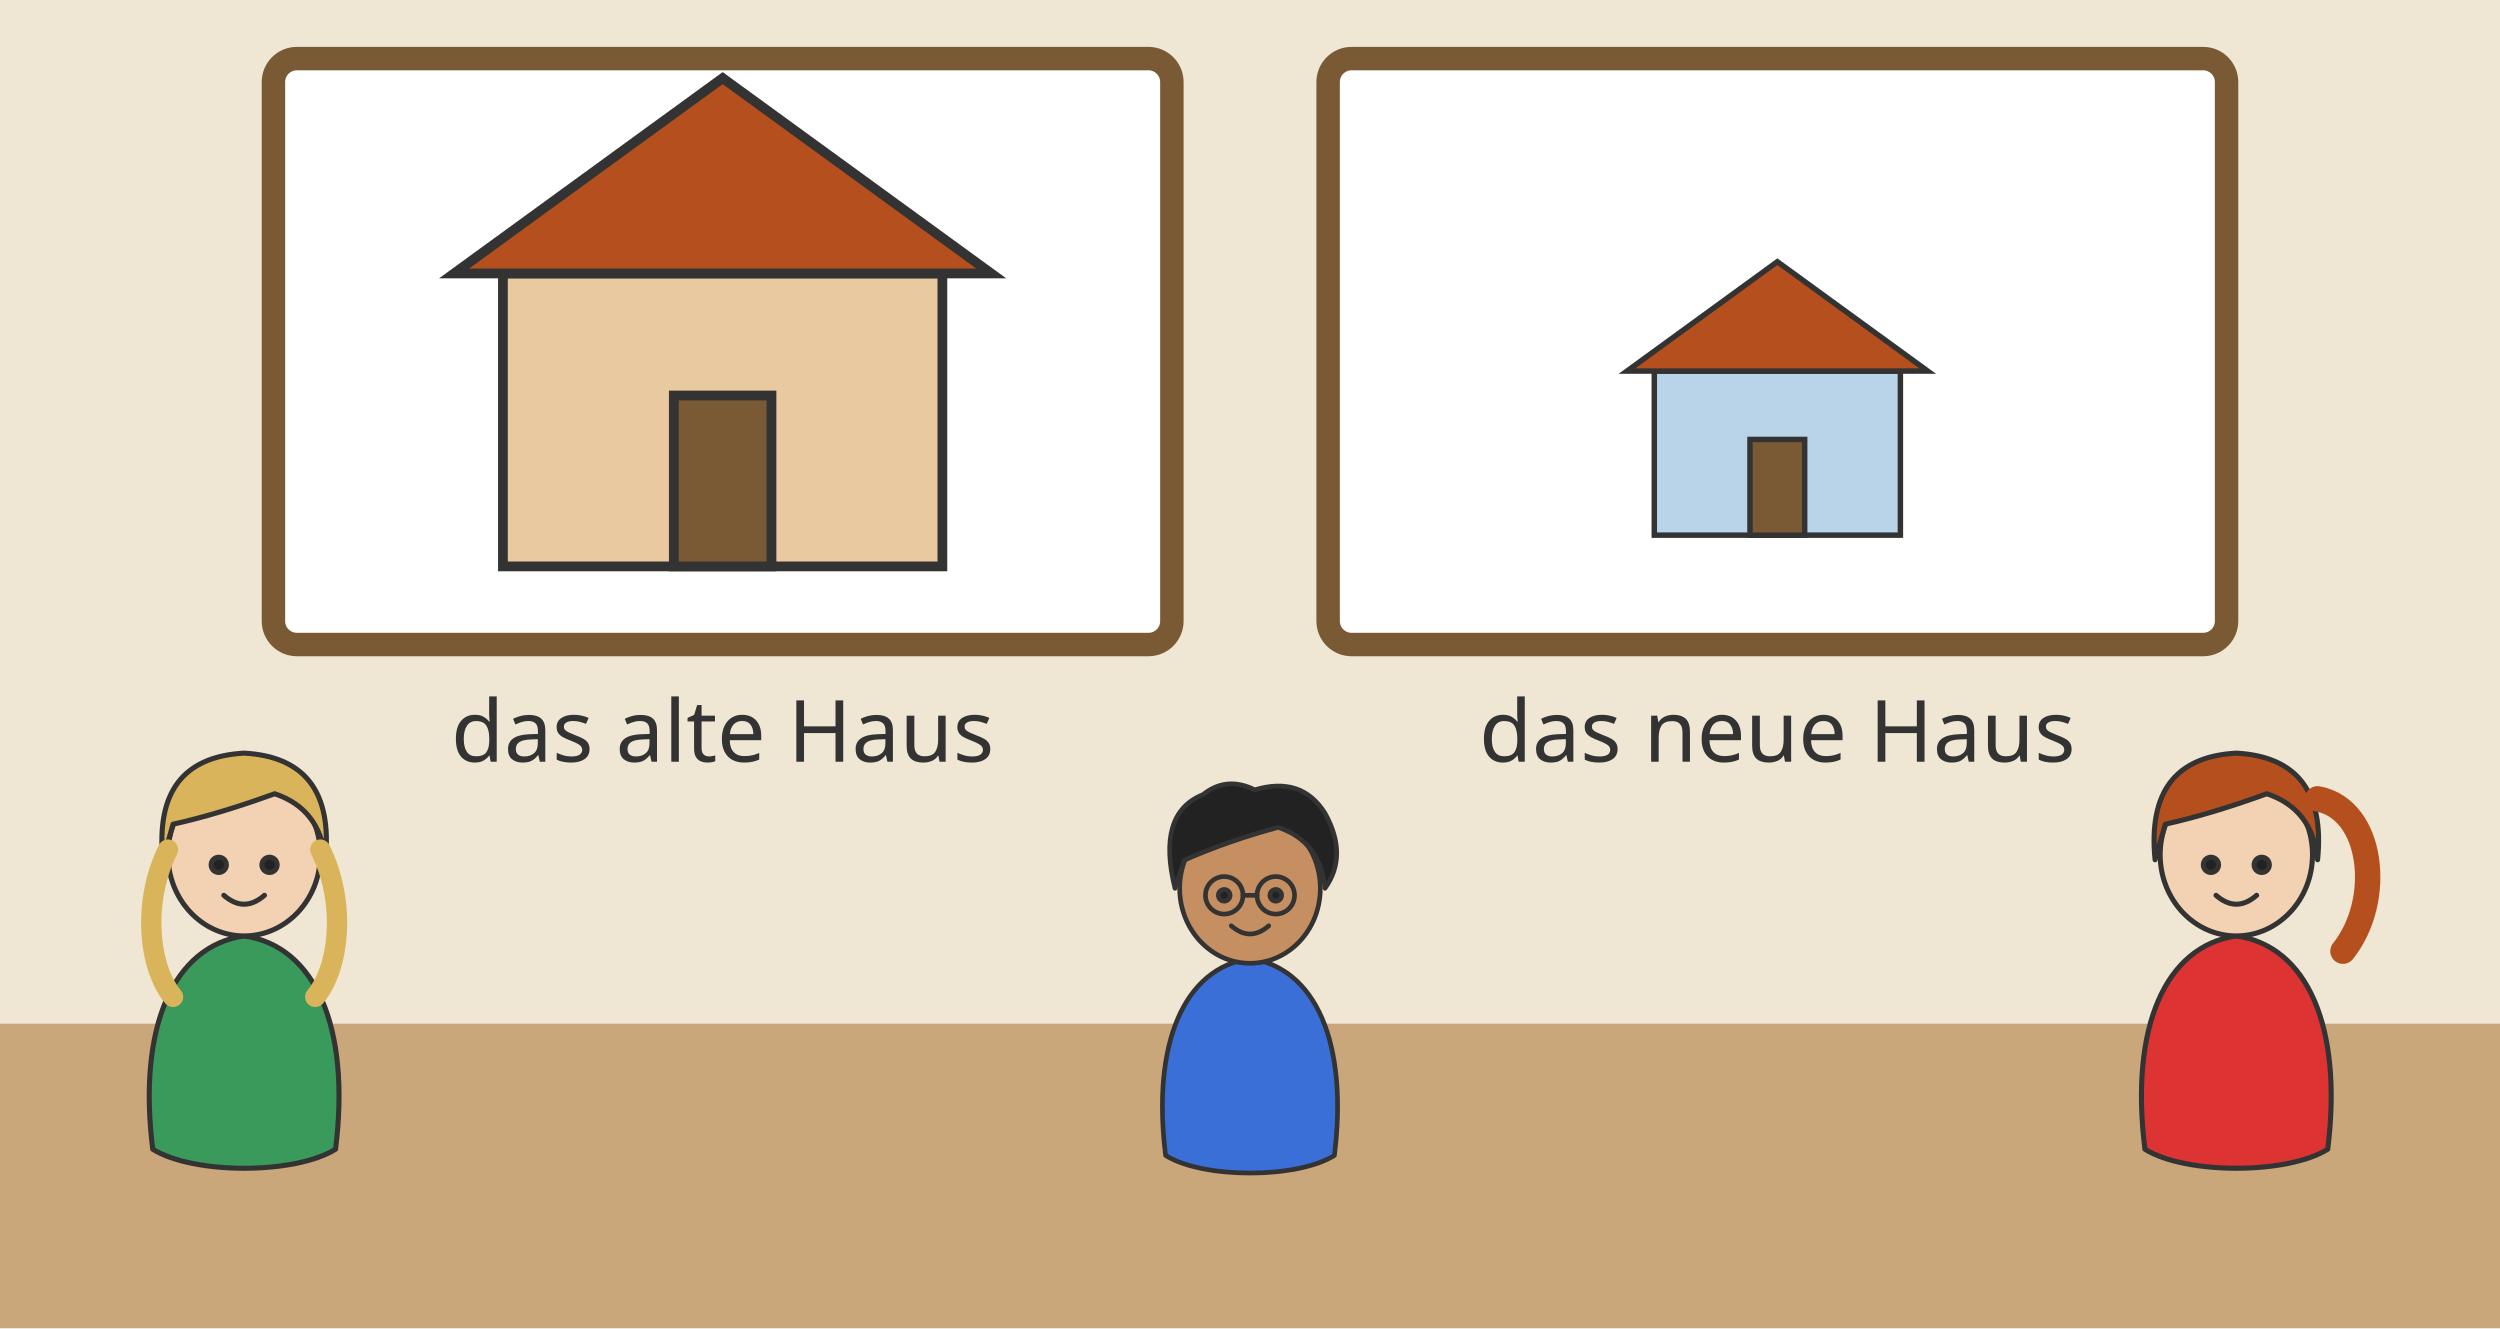
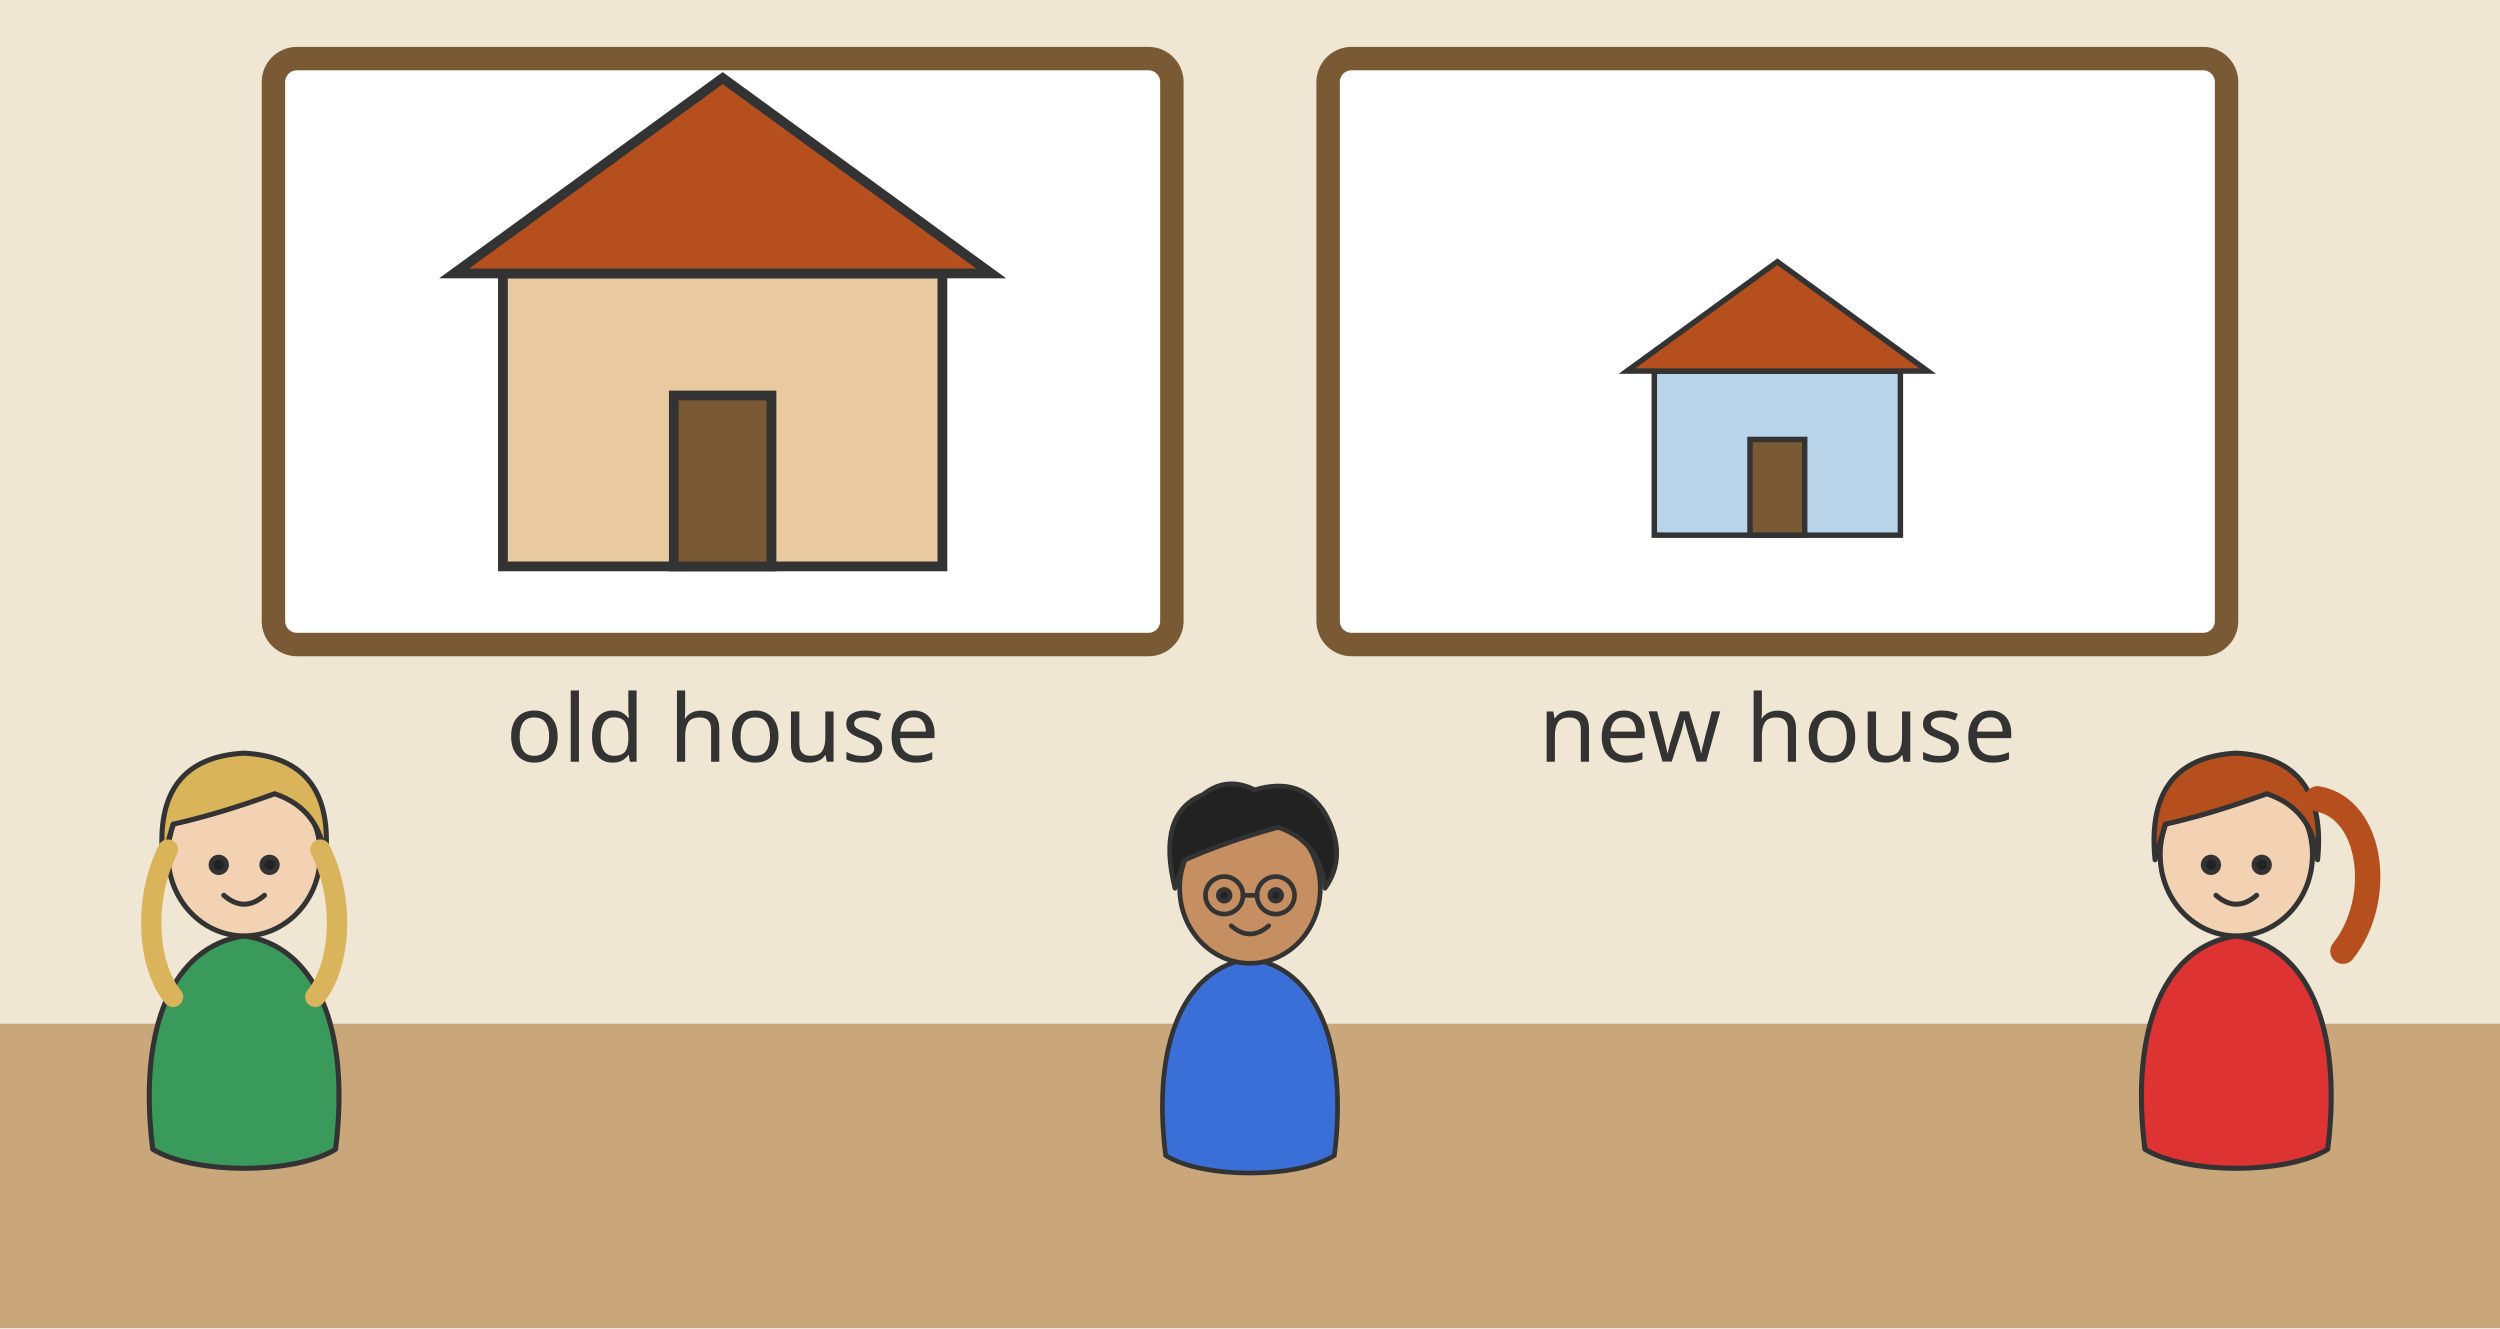
<svg xmlns="http://www.w3.org/2000/svg" viewBox="0 0 640 340" role="img">
  <defs>
    <g id="sophie" stroke="#333" stroke-width="2" stroke-linejoin="round" stroke-linecap="round">
      <path d="M14 168 C8 120 22 88 50 84 C78 88 92 120 86 168 C70 178 30 178 14 168 Z" fill="#3a9a5b" />
      <ellipse cx="50" cy="52" rx="30" ry="32" fill="#f3d2b3" />
      <path d="M18 54 Q14 14 50 12 Q86 14 82 54 Q80 34 62 28 Q40 36 22 40 Z" fill="#d9b45a" />
      <path d="M20 50 C10 70 12 96 22 108" fill="none" stroke="#d9b45a" stroke-width="8" />
      <path d="M80 50 C90 70 88 96 78 108" fill="none" stroke="#d9b45a" stroke-width="8" />
      <circle cx="40" cy="56" r="3" fill="#222" />
      <circle cx="60" cy="56" r="3" fill="#222" />
      <path d="M42 68 Q50 75 58 68" fill="none" />
    </g>
    <g id="ellie" stroke="#333" stroke-width="2" stroke-linejoin="round" stroke-linecap="round">
      <path d="M14 168 C8 120 22 88 50 84 C78 88 92 120 86 168 C70 178 30 178 14 168 Z" fill="#d33" />
      <ellipse cx="50" cy="52" rx="30" ry="32" fill="#f3d2b3" />
      <path d="M18 54 Q14 14 50 12 Q86 14 82 54 Q80 34 62 28 Q40 36 22 40 Z" fill="#b5501e" />
      <path d="M82 30 C104 34 108 70 92 90" fill="none" stroke="#b5501e" stroke-width="10" />
      <circle cx="40" cy="56" r="3" fill="#222" />
      <circle cx="60" cy="56" r="3" fill="#222" />
      <path d="M42 68 Q50 75 58 68" fill="none" />
    </g>
    <g id="peter" stroke="#333" stroke-width="2" stroke-linejoin="round" stroke-linecap="round">
      <path d="M14 168 C8 120 22 88 50 84 C78 88 92 120 86 168 C70 178 30 178 14 168 Z" fill="#e0b020" />
      <ellipse cx="50" cy="52" rx="30" ry="32" fill="#f3d2b3" />
      <path d="M18 54 Q14 14 50 12 Q86 14 82 54 Q80 34 62 28 Q40 36 22 40 Z" fill="#6b3f1e" />
      <circle cx="40" cy="56" r="3" fill="#222" />
      <circle cx="60" cy="56" r="3" fill="#222" />
      <path d="M40 66 Q50 78 60 66" fill="none" />
    </g>
    <g id="amir" stroke="#333" stroke-width="2" stroke-linejoin="round" stroke-linecap="round">
      <path d="M14 168 C8 120 22 88 50 84 C78 88 92 120 86 168 C70 178 30 178 14 168 Z" fill="#3a6fd8" />
      <ellipse cx="50" cy="54" rx="30" ry="32" fill="#c68f62" />
      <path d="M18 54 Q10 22 30 14 Q40 6 52 12 Q72 6 82 22 Q92 40 82 54 Q80 34 62 28 Q40 34 22 42 Z" fill="#222" />
      <circle cx="39" cy="57" r="8" fill="none" />
      <circle cx="61" cy="57" r="8" fill="none" />
      <path d="M47 57 L53 57" fill="none" />
      <circle cx="39" cy="57" r="2.5" fill="#222" />
      <circle cx="61" cy="57" r="2.5" fill="#222" />
      <path d="M42 70 Q50 77 58 70" fill="none" />
    </g>
  </defs>
  <rect width="640" height="340" fill="#f4efe2" />
  <rect y="262" width="640" height="78" fill="#c9a77a" />
  <rect width="640" height="262" fill="#efe7d3" />
  <rect x="70" y="15" width="230" height="150" rx="6" fill="#fff" stroke="#7a5a35" stroke-width="6" />
  <g transform="translate(185,70) scale(1.25)" stroke="#333" stroke-width="2">
    <rect x="-45" y="0" width="90" height="60" fill="#e8c9a0" />
    <path d="M-55 0 L0 -40 L55 0 Z" fill="#b5501e" />
    <rect x="-10" y="25" width="20" height="35" fill="#7a5a35" />
  </g>
  <rect x="340" y="15" width="230" height="150" rx="6" fill="#fff" stroke="#7a5a35" stroke-width="6" />
  <g transform="translate(455,95) scale(0.7)" stroke="#333" stroke-width="2">
    <rect x="-45" y="0" width="90" height="60" fill="#b9d3e8" />
    <path d="M-55 0 L0 -40 L55 0 Z" fill="#b5501e" />
    <rect x="-10" y="25" width="20" height="35" fill="#7a5a35" />
  </g>
-   <text x="185" y="195" text-anchor="middle" font-family="sans-serif" font-size="22" font-weight="normal" fill="#333">das alte Haus</text>
-   <text x="455" y="195" text-anchor="middle" font-family="sans-serif" font-size="22" font-weight="normal" fill="#333">das neue Haus</text>
+   <text x="185" y="195" text-anchor="middle" font-family="sans-serif" font-size="24" font-weight="normal" fill="#333">old house</text>
+   <text x="455" y="195" text-anchor="middle" font-family="sans-serif" font-size="24" font-weight="normal" fill="#333">new house</text>
  <use href="#sophie" transform="translate(30,185) scale(0.65)" />
  <use href="#amir" transform="translate(290,195) scale(0.6)" />
  <use href="#ellie" transform="translate(540,185) scale(0.65)" />
</svg>
